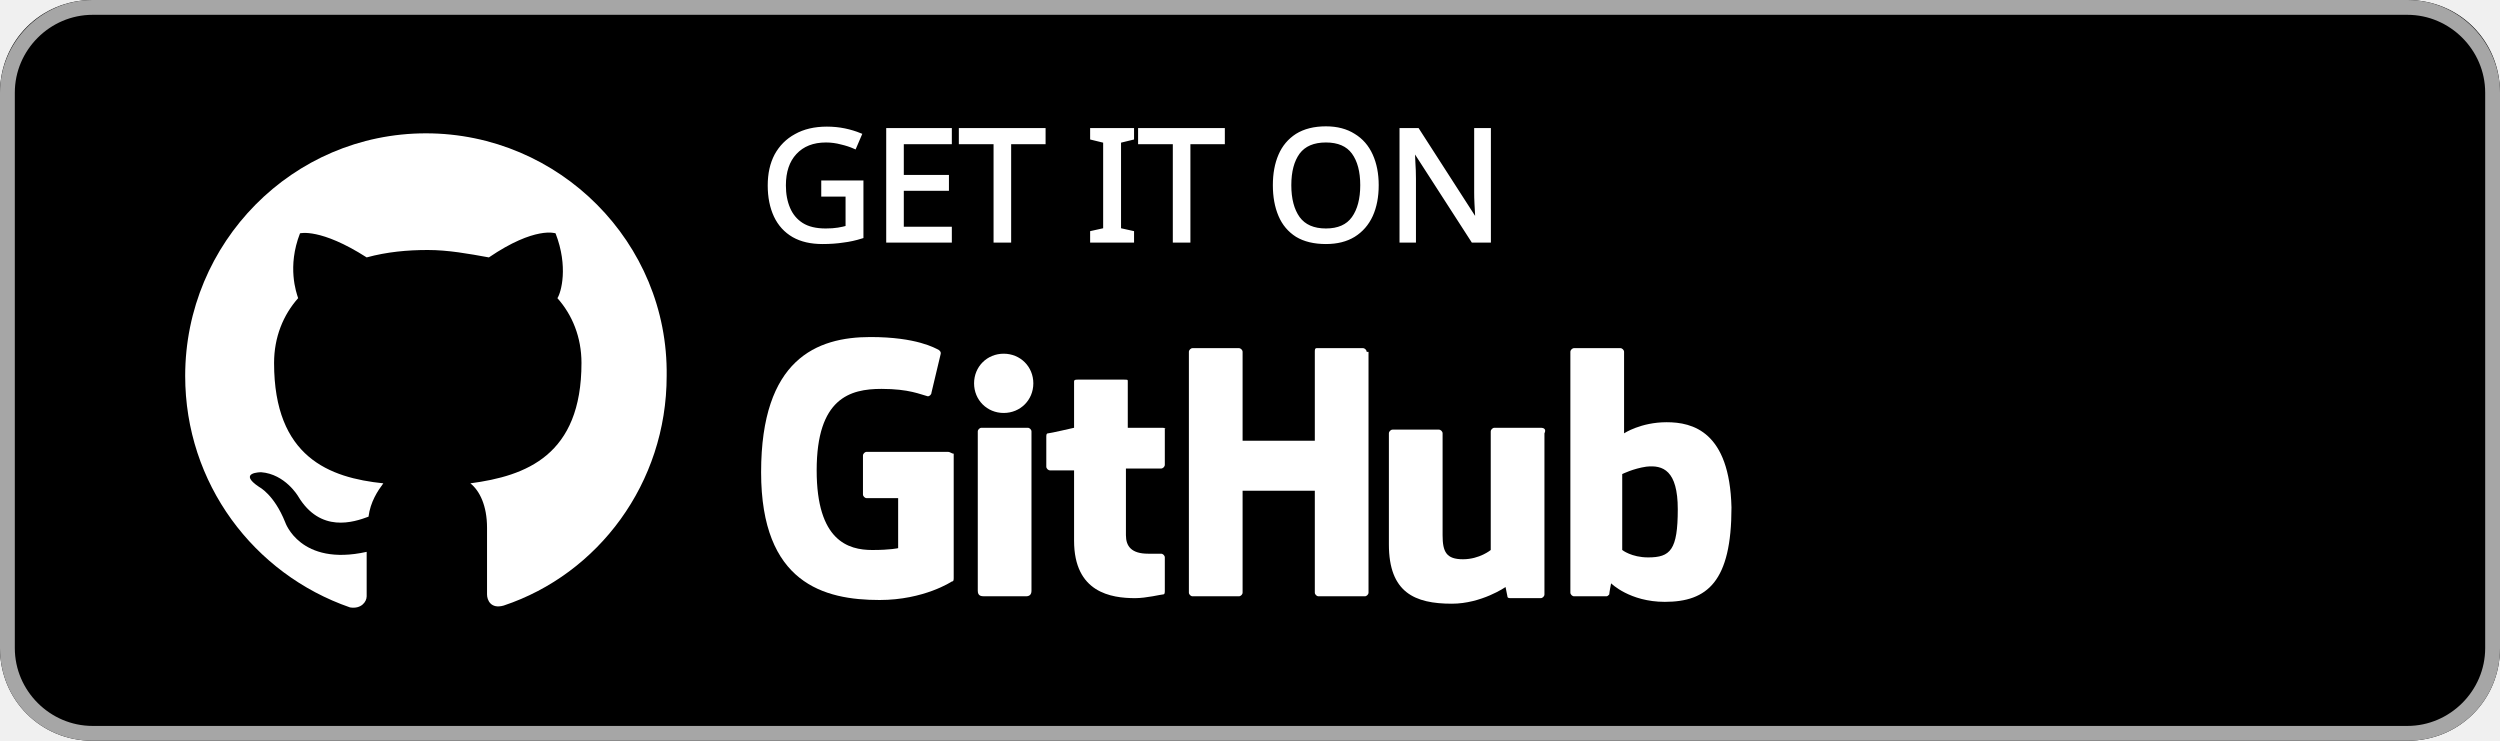
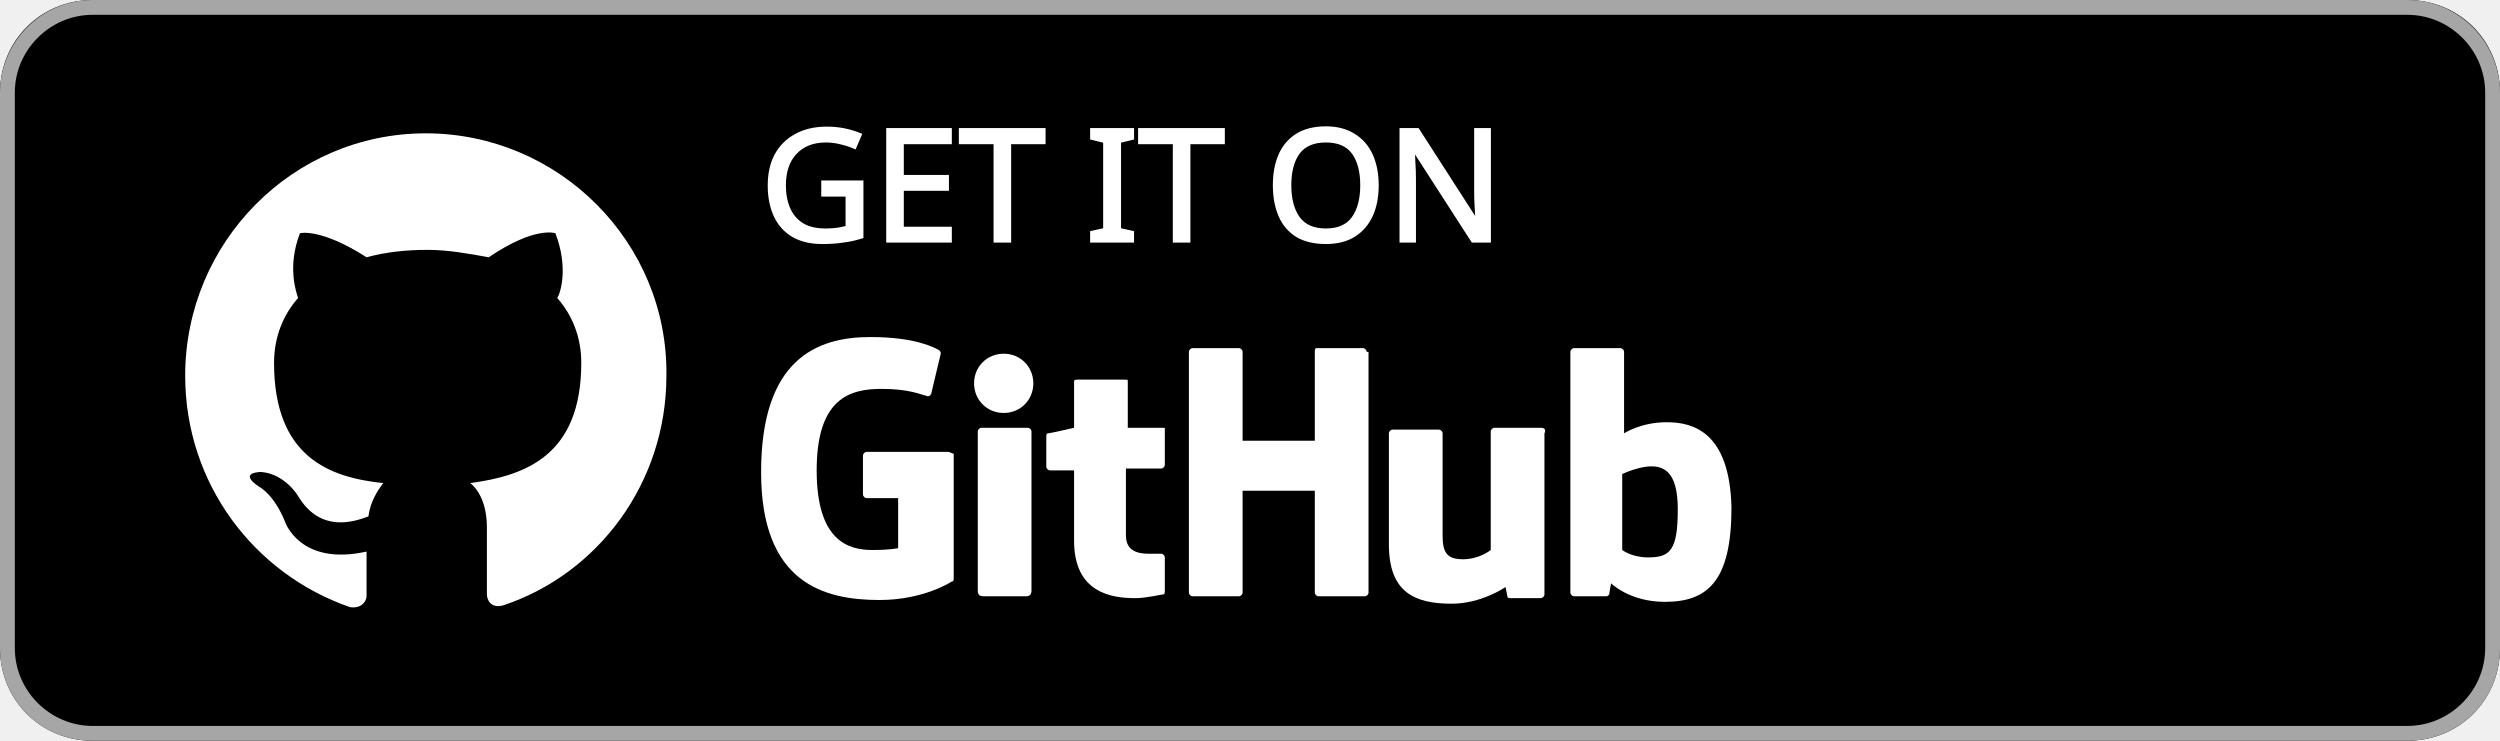
<svg xmlns="http://www.w3.org/2000/svg" version="1.1" id="Badge" x="0px" y="0px" viewBox="0 0 135 40" style="enable-background:new 0 0 135 40;" xml:space="preserve">
-   <style type="text/css">
+   <defs id="defs11" />
+   <style type="text/css" id="style1">
	.st0{fill:#A6A6A6;}
	.st1{fill:#FFFFFF;}
	.st2{font-family:'ProductSans-Regular';}
	.st3{font-size:8.38px;}
	.st4{fill:none;stroke:#FFFFFF;stroke-width:0.2;stroke-miterlimit:10;}
	.st5{fill-rule:evenodd;clip-rule:evenodd;fill:#FFFFFF;}
</style>
-   <g>
-     <path d="M130,40H5c-2.8,0-5-2.2-5-5V5c0-2.8,2.2-5,5-5h125c2.8,0,5,2.2,5,5v30C135,37.8,132.8,40,130,40z" />
+   <g id="g1">
+     <path d="M130,40H5c-2.8,0-5-2.2-5-5V5c0-2.8,2.2-5,5-5h125c2.8,0,5,2.2,5,5v30C135,37.8,132.8,40,130,40z" id="path1" />
  </g>
-   <g>
-     <g>
-       <path class="st0" d="M130,0.8c2.3,0,4.2,1.9,4.2,4.2v30c0,2.3-1.9,4.2-4.2,4.2H5c-2.3,0-4.2-1.9-4.2-4.2V5c0-2.3,1.9-4.2,4.2-4.2    L130,0.8 M130,0H5C2.2,0,0,2.3,0,5v30c0,2.8,2.2,5,5,5h125c2.8,0,5-2.2,5-5V5C135,2.3,132.8,0,130,0L130,0z" />
+   <g id="g3">
+     <g id="g2">
+       <path class="st0" d="M130,0.8c2.3,0,4.2,1.9,4.2,4.2v30c0,2.3-1.9,4.2-4.2,4.2H5c-2.3,0-4.2-1.9-4.2-4.2V5c0-2.3,1.9-4.2,4.2-4.2    L130,0.8 M130,0H5C2.2,0,0,2.3,0,5v30c0,2.8,2.2,5,5,5h125c2.8,0,5-2.2,5-5V5C135,2.3,132.8,0,130,0L130,0z" id="path2" />
    </g>
  </g>
-   <text transform="matrix(1 0 0 1 41.0413 13.0001)" class="st1 st2 st3">GET IT ON</text>
-   <text transform="matrix(1 0 0 1 41.0413 13.0001)" class="st4 st2 st3">GET IT ON</text>
-   <g>
-     <path class="st1" d="M51.2,24.4h-4.4c-0.1,0-0.2,0.1-0.2,0.2v2.1c0,0.1,0.1,0.2,0.2,0.2h1.7v2.7c0,0-0.4,0.1-1.4,0.1   c-1.3,0-3-0.5-3-4.3c0-3.9,1.8-4.4,3.5-4.4c1.5,0,2.1,0.3,2.5,0.4c0.1,0,0.2-0.1,0.2-0.2l0.5-2.1c0-0.1,0-0.1-0.1-0.2   c-0.2-0.1-1.2-0.7-3.7-0.7c-2.9,0-5.9,1.2-5.9,7.3c0,6,3.4,6.9,6.4,6.9c2.4,0,3.9-1,3.9-1c0.1,0,0.1-0.1,0.1-0.2v-6.7   C51.4,24.5,51.3,24.4,51.2,24.4z" />
-     <path class="st1" d="M73.8,19c0-0.1-0.1-0.2-0.2-0.2h-2.5C71,18.8,71,18.9,71,19c0,0,0,4.8,0,4.8h-3.9V19c0-0.1-0.1-0.2-0.2-0.2   h-2.5c-0.1,0-0.2,0.1-0.2,0.2v13c0,0.1,0.1,0.2,0.2,0.2h2.5c0.1,0,0.2-0.1,0.2-0.2v-5.5H71c0,0,0,5.5,0,5.5c0,0.1,0.1,0.2,0.2,0.2   h2.5c0.1,0,0.2-0.1,0.2-0.2V19z" />
-     <g>
-       <g>
-         <path class="st1" d="M55.8,20.7c0-0.9-0.7-1.6-1.6-1.6c-0.9,0-1.6,0.7-1.6,1.6c0,0.9,0.7,1.6,1.6,1.6     C55.1,22.3,55.8,21.6,55.8,20.7z" />
-         <path class="st1" d="M55.7,29.3c0-0.3,0-6,0-6c0-0.1-0.1-0.2-0.2-0.2H53c-0.1,0-0.2,0.1-0.2,0.2c0,0,0,7.2,0,8.6     c0,0.3,0.2,0.3,0.4,0.3c0,0,1.1,0,2.2,0c0.2,0,0.3-0.1,0.3-0.3C55.7,31.4,55.7,29.6,55.7,29.3z" />
+   <text transform="matrix(1 0 0 1 41.0413 13.0001)" class="st1 st2 st3" id="text3">GET IT ON</text>
+   <text transform="matrix(1 0 0 1 41.0413 13.0001)" class="st4 st2 st3" id="text4">GET IT ON</text>
+   <g id="g10">
+     <path class="st1" d="M51.2,24.4h-4.4c-0.1,0-0.2,0.1-0.2,0.2v2.1c0,0.1,0.1,0.2,0.2,0.2h1.7v2.7c0,0-0.4,0.1-1.4,0.1   c-1.3,0-3-0.5-3-4.3c0-3.9,1.8-4.4,3.5-4.4c1.5,0,2.1,0.3,2.5,0.4c0.1,0,0.2-0.1,0.2-0.2l0.5-2.1c0-0.1,0-0.1-0.1-0.2   c-0.2-0.1-1.2-0.7-3.7-0.7c-2.9,0-5.9,1.2-5.9,7.3c0,6,3.4,6.9,6.4,6.9c2.4,0,3.9-1,3.9-1c0.1,0,0.1-0.1,0.1-0.2v-6.7   C51.4,24.5,51.3,24.4,51.2,24.4z" id="path4" />
+     <path class="st1" d="M73.8,19c0-0.1-0.1-0.2-0.2-0.2h-2.5C71,18.8,71,18.9,71,19c0,0,0,4.8,0,4.8h-3.9V19c0-0.1-0.1-0.2-0.2-0.2   h-2.5c-0.1,0-0.2,0.1-0.2,0.2v13c0,0.1,0.1,0.2,0.2,0.2h2.5c0.1,0,0.2-0.1,0.2-0.2v-5.5H71c0,0,0,5.5,0,5.5c0,0.1,0.1,0.2,0.2,0.2   h2.5c0.1,0,0.2-0.1,0.2-0.2V19z" id="path5" />
+     <g id="g8">
+       <g id="g7">
+         <path class="st1" d="M55.8,20.7c0-0.9-0.7-1.6-1.6-1.6c-0.9,0-1.6,0.7-1.6,1.6c0,0.9,0.7,1.6,1.6,1.6     C55.1,22.3,55.8,21.6,55.8,20.7z" id="path6" />
+         <path class="st1" d="M55.7,29.3c0-0.3,0-6,0-6c0-0.1-0.1-0.2-0.2-0.2H53c-0.1,0-0.2,0.1-0.2,0.2c0,0,0,7.2,0,8.6     c0,0.3,0.2,0.3,0.4,0.3c0,0,1.1,0,2.2,0c0.2,0,0.3-0.1,0.3-0.3C55.7,31.4,55.7,29.6,55.7,29.3z" id="path7" />
      </g>
    </g>
-     <path class="st1" d="M83.2,23.1h-2.5c-0.1,0-0.2,0.1-0.2,0.2v6.4c0,0-0.6,0.5-1.5,0.5c-0.9,0-1.1-0.4-1.1-1.3c0-0.9,0-5.5,0-5.5   c0-0.1-0.1-0.2-0.2-0.2h-2.5c-0.1,0-0.2,0.1-0.2,0.2c0,0,0,3.4,0,6c0,2.6,1.4,3.2,3.4,3.2c1.6,0,2.9-0.9,2.9-0.9s0.1,0.5,0.1,0.5   c0,0.1,0.1,0.1,0.2,0.1l1.6,0c0.1,0,0.2-0.1,0.2-0.2l0-8.7C83.5,23.2,83.4,23.1,83.2,23.1z" />
-     <path class="st1" d="M90,22.8c-1.4,0-2.3,0.6-2.3,0.6V19c0-0.1-0.1-0.2-0.2-0.2h-2.5c-0.1,0-0.2,0.1-0.2,0.2v13   c0,0.1,0.1,0.2,0.2,0.2c0,0,1.7,0,1.7,0c0.1,0,0.1,0,0.2-0.1c0-0.1,0.1-0.6,0.1-0.6s1,1,2.9,1c2.3,0,3.6-1.1,3.6-5.1   C93.4,23.3,91.4,22.8,90,22.8z M89,30.1c-0.9,0-1.4-0.4-1.4-0.4v-4.1c0,0,0.6-0.3,1.3-0.4c0.9-0.1,1.7,0.2,1.7,2.3   C90.6,29.7,90.2,30.1,89,30.1z" />
-     <path class="st1" d="M62.8,23.1h-1.9c0,0,0-2.5,0-2.5c0-0.1,0-0.1-0.2-0.1h-2.5c-0.1,0-0.2,0-0.2,0.1v2.5c0,0-1.3,0.3-1.4,0.3   c-0.1,0-0.1,0.1-0.1,0.2v1.6c0,0.1,0.1,0.2,0.2,0.2h1.3c0,0,0,1.7,0,3.8c0,2.8,2,3.1,3.3,3.1c0.6,0,1.4-0.2,1.5-0.2   c0.1,0,0.1-0.1,0.1-0.2l0-1.8c0-0.1-0.1-0.2-0.2-0.2c-0.1,0-0.4,0-0.7,0c-0.9,0-1.2-0.4-1.2-1c0-0.5,0-3.6,0-3.6h1.9   c0.1,0,0.2-0.1,0.2-0.2v-2C63,23.2,62.9,23.1,62.8,23.1z" />
+     <path class="st1" d="M83.2,23.1h-2.5c-0.1,0-0.2,0.1-0.2,0.2v6.4c0,0-0.6,0.5-1.5,0.5c-0.9,0-1.1-0.4-1.1-1.3c0-0.9,0-5.5,0-5.5   c0-0.1-0.1-0.2-0.2-0.2h-2.5c-0.1,0-0.2,0.1-0.2,0.2c0,0,0,3.4,0,6c0,2.6,1.4,3.2,3.4,3.2c1.6,0,2.9-0.9,2.9-0.9s0.1,0.5,0.1,0.5   c0,0.1,0.1,0.1,0.2,0.1l1.6,0c0.1,0,0.2-0.1,0.2-0.2l0-8.7C83.5,23.2,83.4,23.1,83.2,23.1z" id="path8" />
+     <path class="st1" d="M90,22.8c-1.4,0-2.3,0.6-2.3,0.6V19c0-0.1-0.1-0.2-0.2-0.2h-2.5c-0.1,0-0.2,0.1-0.2,0.2v13   c0,0.1,0.1,0.2,0.2,0.2c0,0,1.7,0,1.7,0c0.1,0,0.1,0,0.2-0.1c0-0.1,0.1-0.6,0.1-0.6s1,1,2.9,1c2.3,0,3.6-1.1,3.6-5.1   C93.4,23.3,91.4,22.8,90,22.8z M89,30.1c-0.9,0-1.4-0.4-1.4-0.4v-4.1c0,0,0.6-0.3,1.3-0.4c0.9-0.1,1.7,0.2,1.7,2.3   C90.6,29.7,90.2,30.1,89,30.1z" id="path9" />
+     <path class="st1" d="M62.8,23.1h-1.9c0,0,0-2.5,0-2.5c0-0.1,0-0.1-0.2-0.1h-2.5c-0.1,0-0.2,0-0.2,0.1v2.5c0,0-1.3,0.3-1.4,0.3   c-0.1,0-0.1,0.1-0.1,0.2v1.6c0,0.1,0.1,0.2,0.2,0.2h1.3c0,0,0,1.7,0,3.8c0,2.8,2,3.1,3.3,3.1c0.6,0,1.4-0.2,1.5-0.2   c0.1,0,0.1-0.1,0.1-0.2l0-1.8c0-0.1-0.1-0.2-0.2-0.2c-0.1,0-0.4,0-0.7,0c-0.9,0-1.2-0.4-1.2-1c0-0.5,0-3.6,0-3.6h1.9   c0.1,0,0.2-0.1,0.2-0.2v-2C63,23.2,62.9,23.1,62.8,23.1z" id="path10" />
  </g>
-   <path class="st5" d="M23,7.2c-7.2,0-13,5.9-13,13.1c0,5.8,3.7,10.7,8.9,12.5c0.6,0.1,0.9-0.3,0.9-0.6c0-0.3,0-1.3,0-2.4  c-3.6,0.8-4.4-1.6-4.4-1.6c-0.6-1.5-1.4-1.9-1.4-1.9c-1.2-0.8,0.1-0.8,0.1-0.8c1.3,0.1,2,1.3,2,1.3c1.2,2,3,1.4,3.8,1.1  c0.1-0.8,0.5-1.4,0.8-1.8c-2.9-0.3-5.9-1.4-5.9-6.5c0-1.4,0.5-2.6,1.3-3.5c-0.1-0.3-0.6-1.7,0.1-3.5c0,0,1.1-0.3,3.6,1.3  c1.1-0.3,2.2-0.4,3.3-0.4c1.1,0,2.2,0.2,3.3,0.4c2.5-1.7,3.6-1.3,3.6-1.3c0.7,1.8,0.3,3.2,0.1,3.5c0.8,0.9,1.3,2.1,1.3,3.5  c0,5-3,6.1-6,6.5c0.5,0.4,0.9,1.2,0.9,2.4c0,1.8,0,3.2,0,3.6c0,0.3,0.2,0.8,0.9,0.6C32.3,31,36,26.1,36,20.3  C36.1,13.1,30.2,7.2,23,7.2z" />
+   <path class="st5" d="M 22.992,7.2 C 15.796,7.2 10,13.096 10,20.292 c 0,5.796 3.698,10.693 8.895,12.492 0.6,0.1 0.899,-0.3 0.899,-0.6 0,-0.3 0,-1.299 0,-2.399 -3.598,0.8 -4.397,-1.599 -4.397,-1.599 -0.6,-1.499 -1.399,-1.899 -1.399,-1.899 -1.199,-0.8 0.1,-0.8 0.1,-0.8 1.299,0.1 1.999,1.299 1.999,1.299 1.199,1.999 2.998,1.399 3.798,1.099 0.1,-0.8 0.5,-1.399 0.8,-1.799 -2.898,-0.3 -5.896,-1.399 -5.896,-6.496 0,-1.399 0.5,-2.598 1.299,-3.498 -0.1,-0.3 -0.6,-1.699 0.1,-3.498 0,0 1.099,-0.3 3.598,1.299 1.099,-0.3 2.199,-0.4 3.298,-0.4 1.099,0 2.199,0.2 3.298,0.4 2.498,-1.699 3.598,-1.299 3.598,-1.299 0.7,1.799 0.3,3.198 0.1,3.498 0.8,0.899 1.299,2.099 1.299,3.498 0,4.997 -2.998,6.096 -5.996,6.496 0.5,0.4 0.899,1.199 0.899,2.399 0,1.799 0,3.198 0,3.598 0,0.3 0.2,0.8 0.899,0.6 5.097,-1.699 8.795,-6.596 8.795,-12.392 C 36.084,13.096 30.188,7.2 22.992,7.2 Z" id="path11" style="stroke-width:0.999" />
</svg>
